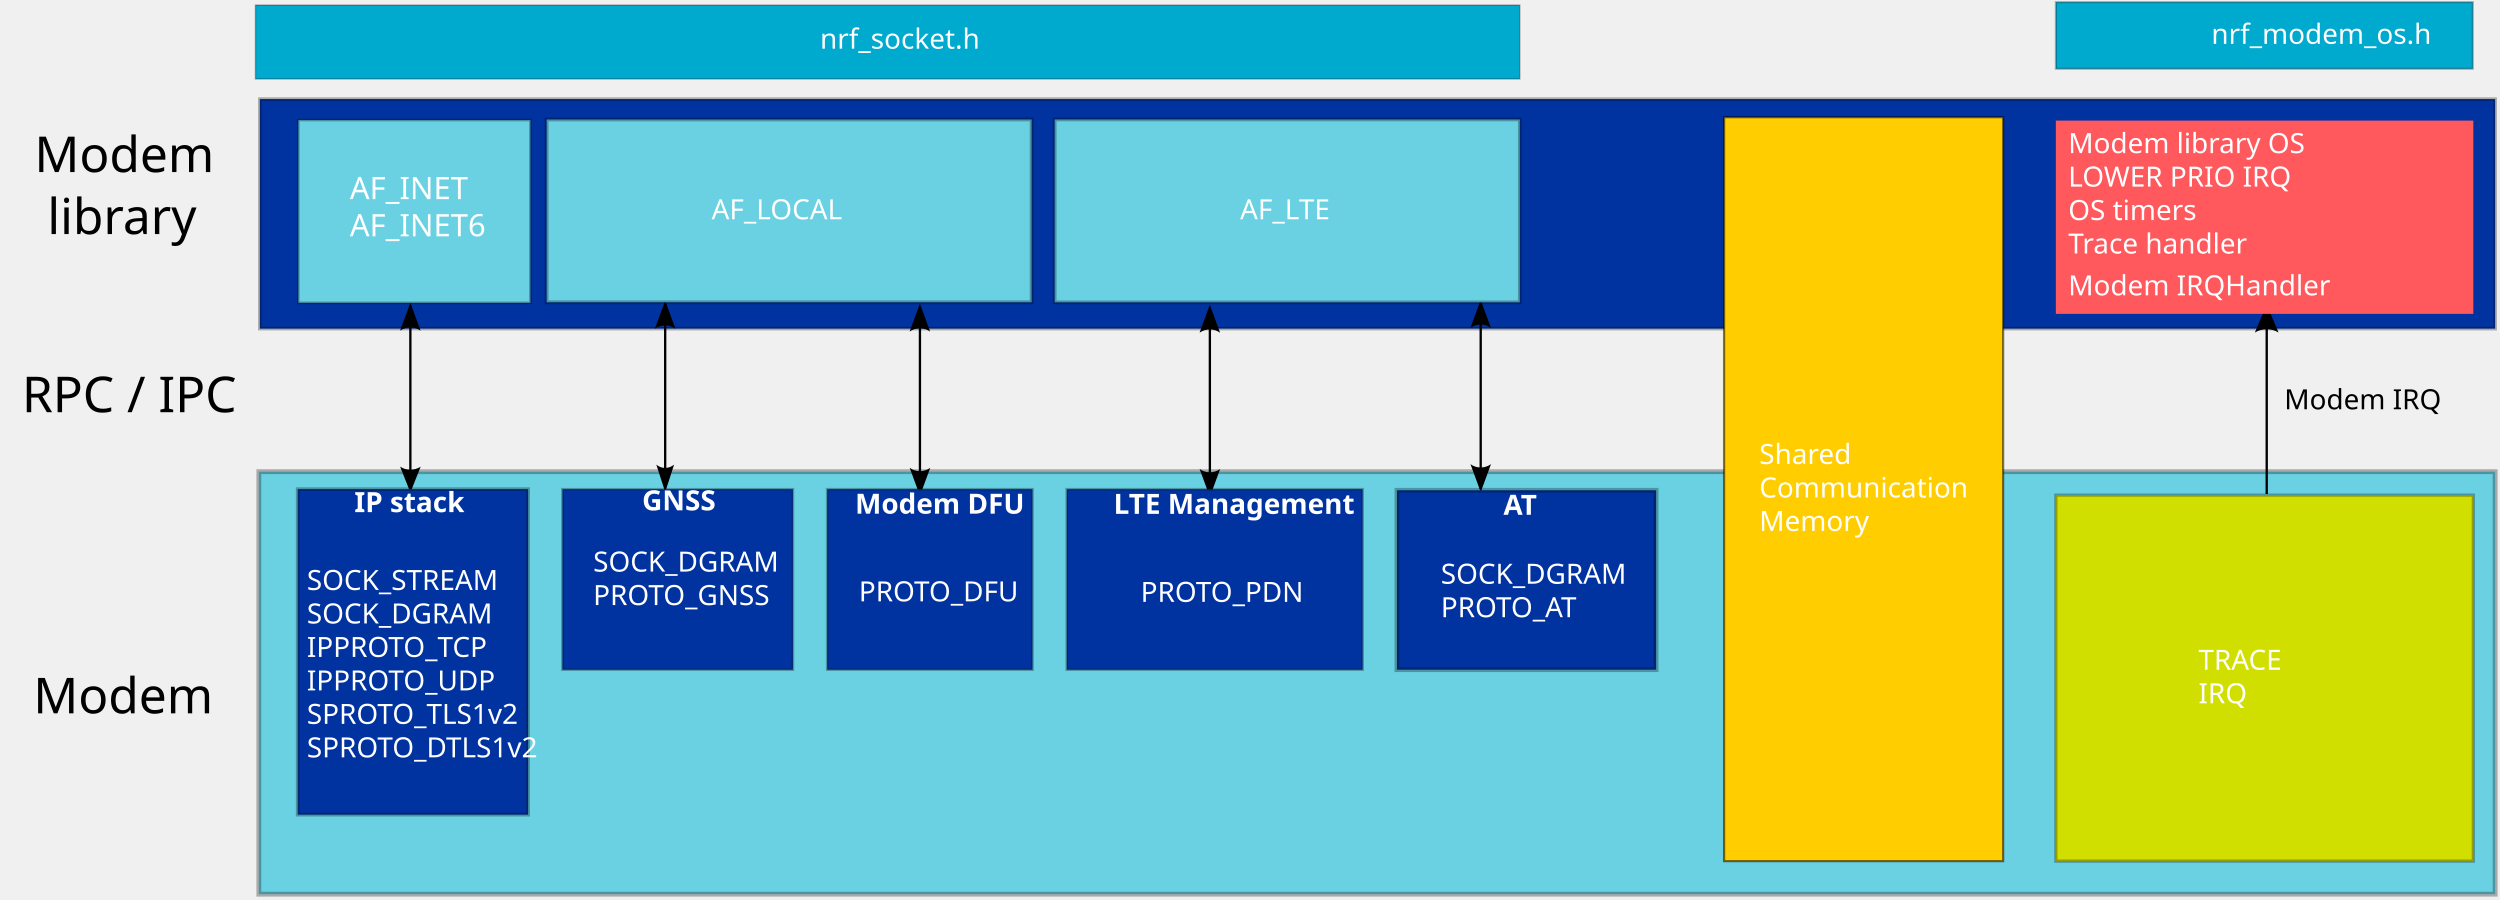
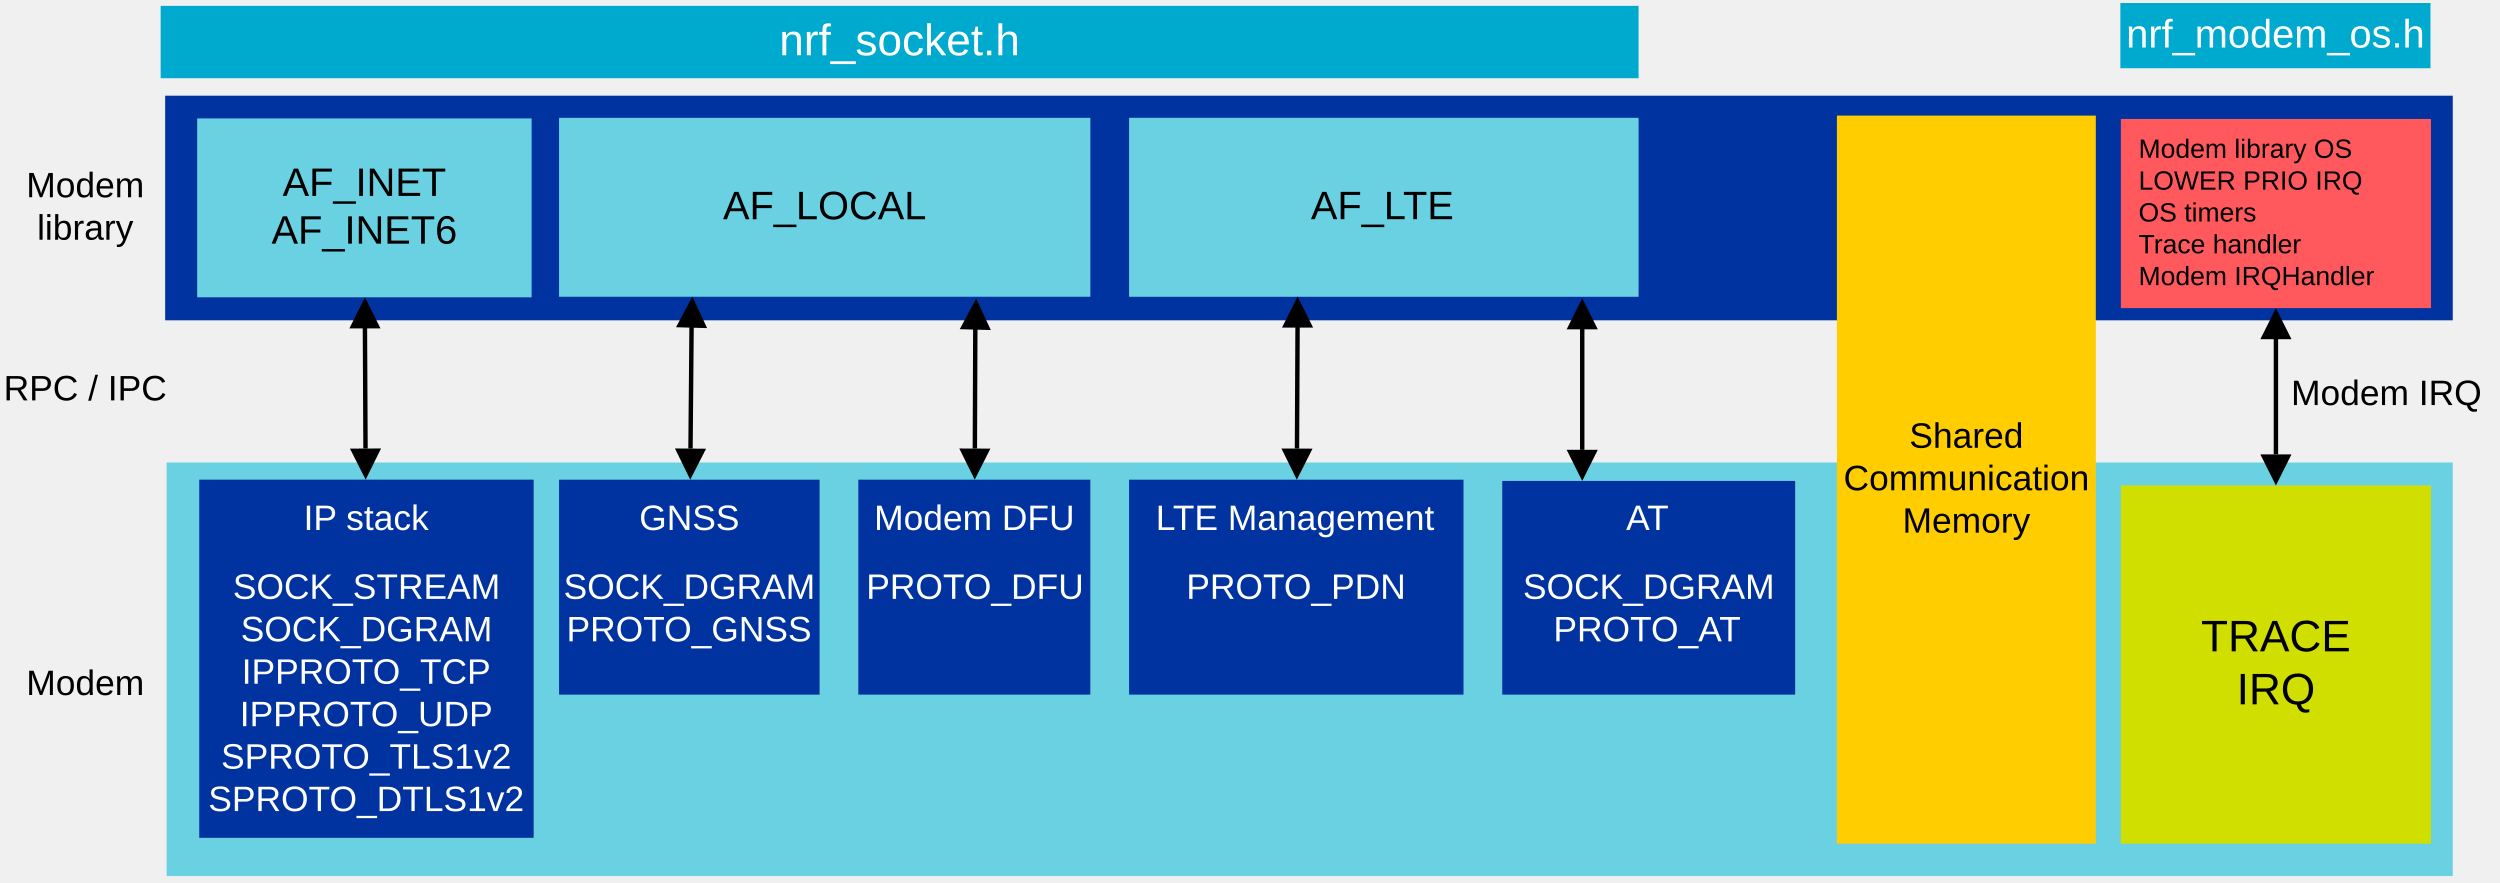
- <svg xmlns="http://www.w3.org/2000/svg" id="svg1100" version="1.1" class="st28" color-interpolation-filters="sRGB" xml:space="preserve" viewBox="0 0 806.61 290.066" height="4.029in" width="11.203in">
-   <defs id="defs1104">
- 
- 
- 
- 
- 
- 
- 
- 
- 
- 
- 
- 		
- 
- 
- 		
- 		
- 		
- 							</defs>
-   <style id="style559" type="text/css">
+ <svg xmlns="http://www.w3.org/2000/svg" xmlns:xlink="http://www.w3.org/1999/xlink" width="7.857in" height="2.775in" viewBox="0 0 565.705 199.799" xml:space="preserve" color-interpolation-filters="sRGB" class="st32">
+   <style type="text/css">
	
- 		.st1 {fill:#6ad1e3;stroke:#000000;stroke-linecap:butt;stroke-opacity:0.29;stroke-width:1.571}
- 		.st2 {fill:#0033a0;stroke:#000000;stroke-linecap:butt;stroke-opacity:0.29;stroke-width:1.162}
+ 		.st1 {fill:#6ad1e3;stroke:none;stroke-linecap:butt;stroke-width:1.571}
+ 		.st2 {fill:#0033a0;stroke:none;stroke-linecap:butt;stroke-width:1.162}
		.st3 {fill:none;stroke:none;stroke-linecap:butt;stroke-width:0.75}
- 		.st4 {fill:#000000;font-family:Calibri;font-size:1.333em}
- 		.st5 {fill:#00a9ce;stroke:#000000;stroke-linecap:butt;stroke-opacity:0.29;stroke-width:0.465}
- 		.st6 {fill:#000000;font-family:Calibri;font-size:0.75em}
- 		.st7 {fill:#ffffff;font-family:Calibri;font-size:0.75em}
- 		.st8 {fill:#00a9ce;stroke:#000000;stroke-linecap:butt;stroke-opacity:0.29;stroke-width:0.678}
- 		.st9 {fill:none;stroke:none;stroke-width:1}
- 		.st10 {fill:none}
- 		.st11 {stroke:#000000;stroke-linecap:butt;stroke-width:0.75}
- 		.st12 {fill:#000000;stroke:none;stroke-linecap:butt;stroke-width:0.516}
- 		.st13 {fill:none;stroke:none;stroke-width:1}
- 		.st14 {fill:#6ad1e3;stroke:#000000;stroke-linecap:butt;stroke-opacity:0.29;stroke-width:1.24}
- 		.st15 {fill:#6ad1e3;stroke:#000000;stroke-linecap:butt;stroke-opacity:0.29;stroke-width:0.868}
- 		.st16 {fill:#ffffff;font-family:Calibri;font-size:0.833em}
- 		.st17 {font-size:1em}
- 		.st18 {fill:#6ad1e3;stroke:#000000;stroke-linecap:butt;stroke-opacity:0.29;stroke-width:1.215}
- 		.st19 {fill:#d0df00;stroke:#000000;stroke-linecap:butt;stroke-opacity:0.29;stroke-width:1.051}
- 		.st20 {fill:#ffcd00;stroke:#000000;stroke-linecap:butt;stroke-opacity:0.53;stroke-width:0.717}
- 		.st21 {fill:#0033a0;stroke:#000000;stroke-linecap:butt;stroke-opacity:0.29;stroke-width:1.202}
- 		.st22 {fill:#ffffff;font-family:Calibri;font-size:0.75em;font-weight:bold}
- 		.st23 {fill:#0033a0;stroke:#000000;stroke-linecap:butt;stroke-opacity:0.29;stroke-width:0.841}
- 		.st24 {fill:#0033a0;stroke:#000000;stroke-linecap:butt;stroke-opacity:0.29;stroke-width:0.842}
- 		.st25 {fill:#0033a0;stroke:#000000;stroke-linecap:butt;stroke-opacity:0.29;stroke-width:0.844}
- 		.st26 {fill:#0033a0;stroke:#000000;stroke-linecap:butt;stroke-opacity:0.29;stroke-width:1.526}
- 		.st27 {fill:#ff585d;stroke:none;stroke-linecap:round;stroke-linejoin:round;stroke-width:0.75}
- 		.st28 {fill:none;fill-rule:evenodd;font-size:12px;overflow:visible;stroke-linecap:square;stroke-miterlimit:3}
+ 		.st4 {fill:#000000;font-family:Arial;font-size:0.667em}
+ 		.st5 {fill:#00a9ce;stroke:none;stroke-linecap:butt;stroke-width:0.465}
+ 		.st6 {fill:#ffffff;font-family:Arial;font-size:0.833em}
+ 		.st7 {fill:#00a9ce;stroke:none;stroke-linecap:butt;stroke-width:0.678}
+ 		.st8 {fill:#ffffff;font-family:Arial;font-size:0.75em}
+ 		.st9 {fill:#6ad1e3;stroke:none;stroke-linecap:butt;stroke-width:1.24}
+ 		.st10 {fill:#000000;font-family:Arial;font-size:0.75em}
+ 		.st11 {fill:#6ad1e3;stroke:none;stroke-linecap:butt;stroke-width:0.868}
+ 		.st12 {font-size:1em}
+ 		.st13 {fill:#6ad1e3;stroke:none;stroke-linecap:butt;stroke-width:1.215}
+ 		.st14 {fill:#d0df00;stroke:none;stroke-linecap:butt;stroke-width:1.051}
+ 		.st15 {fill:#000000;font-family:Arial;font-size:0.833em}
+ 		.st16 {fill:#ffcd00;stroke:none;stroke-linecap:butt;stroke-width:0.717}
+ 		.st17 {fill:#0033a0;stroke:none;stroke-linecap:butt;stroke-width:1.202}
+ 		.st18 {fill:#0033a0;stroke:none;stroke-linecap:butt;stroke-width:0.841}
+ 		.st19 {fill:#0033a0;stroke:none;stroke-linecap:butt;stroke-width:0.842}
+ 		.st20 {fill:#0033a0;stroke:none;stroke-linecap:butt;stroke-width:0.844}
+ 		.st21 {fill:#0033a0;stroke:none;stroke-linecap:butt;stroke-width:1.526}
+ 		.st22 {fill:#ff585d;stroke:none;stroke-width:1}
+ 		.st23 {fill:#000000;font-family:Arial;font-size:0.5em}
+ 		.st24 {marker-end:url(#mrkr4-70);marker-start:url(#mrkr4-68);stroke:#000000;stroke-linecap:butt;stroke-width:1}
+ 		.st25 {fill:#000000;fill-opacity:1;stroke:#000000;stroke-opacity:1;stroke-width:0.284}
+ 		.st26 {fill:none;stroke:none;stroke-linecap:butt;stroke-width:1.202}
+ 		.st27 {fill:#ffffff;font-family:Arial;font-size:0.667em}
+ 		.st28 {fill:none;stroke:none;stroke-linecap:butt;stroke-width:0.841}
+ 		.st29 {fill:none;stroke:none;stroke-linecap:butt;stroke-width:0.842}
+ 		.st30 {fill:none;stroke:none;stroke-linecap:butt;stroke-width:0.844}
+ 		.st31 {fill:none;stroke:none;stroke-linecap:butt;stroke-width:1.526}
+ 		.st32 {fill:none;fill-rule:evenodd;font-size:12px;overflow:visible;stroke-linecap:square;stroke-miterlimit:3}
	
	</style>
-   <g id="shape3-1" transform="translate(83.5096,-1.57095)">
-     <rect x="0" y="153.744" width="721.529" height="136.322" class="st1" id="rect565" style="fill:#6ad1e3;stroke:#000000;stroke-width:1.571;stroke-linecap:butt;stroke-opacity:0.29" />
-   </g>
-   <g id="shape10-3" transform="translate(83.841,-184.045)">
-     <rect x="0" y="216.014" width="721.198" height="74.052" class="st2" id="rect570" style="fill:#0033a0;stroke:#000000;stroke-width:1.162;stroke-linecap:butt;stroke-opacity:0.29" />
-   </g>
-   <g id="shape26-5" transform="translate(10.7504,-55.4435)">
-     <rect x="0" y="271.509" width="53.029" height="18.557" class="st3" id="rect577" style="fill:none;stroke:none;stroke-width:0.75;stroke-linecap:butt" />
-     <text x="0" y="285.58" class="st4" id="text579" style="font-size:16px;font-family:Calibri;fill:#000000">Modem</text>
-   </g>
-   <g id="shape27-8" transform="translate(82.4209,-264.59)">
-     <rect x="0" y="266.21" width="407.939" height="23.856" class="st5" id="rect584" style="fill:#00a9ce;stroke:#000000;stroke-width:0.465;stroke-linecap:butt;stroke-opacity:0.29" />
-   </g>
-   <g id="shape30-10" transform="translate(737.007,-155.326)">
-     <rect x="0" y="279.266" width="48.127" height="10.8" class="st3" id="rect591" style="fill:none;stroke:none;stroke-width:0.75;stroke-linecap:butt" />
-     <text x="0" y="287.37" class="st6" id="text593" style="font-size:9px;font-family:Calibri;fill:#000000">Modem IRQ</text>
-   </g>
-   <g id="shape31-13" transform="translate(264.572,-271.678)">
-     <rect x="0" y="279.266" width="55.527" height="10.8" class="st3" id="rect600" style="fill:none;stroke:none;stroke-width:0.75;stroke-linecap:butt" />
-     <text x="0" y="287.37" class="st7" id="text602" style="font-size:9px;font-family:Calibri;fill:#ffffff">nrf_socket.h</text>
-   </g>
-   <g id="shape34-16" transform="translate(663.307,-267.887)">
-     <rect x="0" y="268.565" width="134.537" height="21.501" class="st8" id="rect607" style="fill:#00a9ce;stroke:#000000;stroke-width:0.678;stroke-linecap:butt;stroke-opacity:0.29" />
-   </g>
-   <g id="group36-18" transform="translate(129.073,-131.168)">
-     <g id="group37-19" transform="translate(0,-3.55275)">
-       <g id="group38-20" transform="translate(3.32999)">
-         <g id="shape39-21">
-           <path d="m 0,233.4 c 0,56.67 0,56.67 0,56.67 z" class="st9" id="path618" style="fill:none;stroke:none;stroke-width:1" />
-         </g>
-         <g id="shape40-23">
-           <path d="m 0,233.4 c 0,56.67 0,56.67 0,56.67 z" class="st10" id="path623" style="fill:none" />
-           <path d="m 0,233.4 c 0,56.67 0,56.67 0,56.67" class="st11" id="path625" style="stroke:#000000;stroke-width:0.75;stroke-linecap:butt" />
-         </g>
-       </g>
-       <g id="shape41-26" transform="translate(0,-48.66)">
-         <path d="m 0,290.07 3.32,-9.01 3.31,9.01 C 4.67,288.63 2,288.64 0,290.07 Z" class="st12" id="path631" style="fill:#000000;stroke:none;stroke-width:0.516;stroke-linecap:butt" />
-       </g>
-     </g>
-     <g id="group42-28" transform="rotate(90,4.185,285.901)">
-       <g id="shape43-29" transform="rotate(180,4.175015,286.751)">
-         <path d="M 8.35,290.07 0,286.75 8.35,283.44 c -1.33,1.96 -1.32,4.63 0,6.63 z" class="st12" id="path639" style="fill:#000000;stroke:none;stroke-width:0.516;stroke-linecap:butt" />
-       </g>
-     </g>
-   </g>
-   <g id="group44-31" transform="translate(211.288,-131.31)">
-     <g id="group45-32" transform="translate(0,-7.28073)">
-       <g id="group46-33" transform="translate(3.32999)">
-         <g id="shape47-34">
-           <path d="m 0,236.62 c 0,53.45 0,53.45 0,53.45 z" class="st9" id="path652" style="fill:none;stroke:none;stroke-width:1" />
-         </g>
-         <g id="shape48-36">
-           <path d="m 0,236.62 c 0,53.45 0,53.45 0,53.45 z" class="st10" id="path657" style="fill:none" />
-           <path d="m 0,236.62 c 0,53.45 0,53.45 0,53.45" class="st11" id="path659" style="stroke:#000000;stroke-width:0.75;stroke-linecap:butt" />
-         </g>
-       </g>
-       <g id="shape49-39" transform="translate(0,-45.43)">
-         <path d="m 0,290.07 3.32,-9.01 3.31,9.01 C 4.67,288.63 2,288.64 0,290.07 Z" class="st12" id="path665" style="fill:#000000;stroke:none;stroke-width:0.516;stroke-linecap:butt" />
-       </g>
-     </g>
-     <g id="group50-41" transform="rotate(90,4.66,285.876)">
-       <g id="shape51-42" transform="rotate(180,4.42502,287.201)">
-         <path d="M 8.85,290.07 0,287.2 8.85,284.34 c -1.41,1.69 -1.41,4 0,5.73 z" class="st12" id="path673" style="fill:#000000;stroke:none;stroke-width:0.516;stroke-linecap:butt" />
-       </g>
-     </g>
-   </g>
-   <g id="group52-44" transform="translate(293.483,-130.119)">
-     <g id="group53-45" transform="translate(0,-0.993809)">
-       <g id="group54-46" transform="translate(3.32999)">
-         <g id="shape55-47">
-           <path d="m 0,230.07 v 60 z" class="st9" id="path686" style="fill:none;stroke:none;stroke-width:1" />
-         </g>
-         <g id="shape56-49">
-           <path d="m 0,230.07 v 60 z" class="st10" id="path691" style="fill:none" />
-           <path d="m 0,230.07 v 60" class="st11" id="path693" style="stroke:#000000;stroke-width:0.75;stroke-linecap:butt" />
-         </g>
-       </g>
-       <g id="shape57-52" transform="translate(0,-51.98)">
-         <path d="m 0,290.07 3.32,-9.02 3.31,9.02 C 4.67,288.63 2,288.63 0,290.07 Z" class="st12" id="path699" style="fill:#000000;stroke:none;stroke-width:0.516;stroke-linecap:butt" />
-       </g>
-     </g>
-     <g id="group58-54" transform="rotate(90,4.515,285.571)">
-       <g id="shape59-55" transform="rotate(180,4.50502,286.751)">
-         <path d="M 9.01,290.07 0,286.75 9.01,283.44 c -1.44,1.96 -1.43,4.63 0,6.63 z" class="st12" id="path707" style="fill:#000000;stroke:none;stroke-width:0.516;stroke-linecap:butt" />
-       </g>
-     </g>
-   </g>
-   <g id="group60-57" transform="translate(387.026,-129.751)">
-     <g id="group61-58" transform="translate(0,-0.993809)">
-       <g id="group62-59" transform="translate(3.32999)">
-         <g id="shape63-60">
-           <path d="m 0,230.07 v 60 z" class="st9" id="path720" style="fill:none;stroke:none;stroke-width:1" />
-         </g>
-         <g id="shape64-62">
-           <path d="m 0,230.07 v 60 z" class="st10" id="path725" style="fill:none" />
-           <path d="m 0,230.07 v 60" class="st11" id="path727" style="stroke:#000000;stroke-width:0.75;stroke-linecap:butt" />
-         </g>
-       </g>
-       <g id="shape65-65" transform="translate(0,-51.98)">
-         <path d="m 0,290.07 3.32,-9.02 3.31,9.02 C 4.67,288.63 2,288.63 0,290.07 Z" class="st12" id="path733" style="fill:#000000;stroke:none;stroke-width:0.516;stroke-linecap:butt" />
-       </g>
-     </g>
-     <g id="group66-67" transform="rotate(90,4.515,285.571)">
-       <g id="shape67-68" transform="rotate(180,4.50502,286.751)">
-         <path d="M 9.01,290.07 0,286.75 9.01,283.44 c -1.44,1.96 -1.43,4.63 0,6.63 z" class="st12" id="path741" style="fill:#000000;stroke:none;stroke-width:0.516;stroke-linecap:butt" />
-       </g>
-     </g>
-   </g>
-   <g id="group68-70" transform="translate(474.41,-131.31)">
-     <g id="group69-71" transform="translate(0,-0.993809)">
-       <g id="group70-72" transform="translate(3.32999)">
-         <g id="shape71-73">
-           <path d="m 0,230.07 v 60 z" class="st9" id="path754" style="fill:none;stroke:none;stroke-width:1" />
-         </g>
-         <g id="shape72-75">
-           <path d="m 0,230.07 v 60 z" class="st10" id="path759" style="fill:none" />
-           <path d="m 0,230.07 v 60" class="st11" id="path761" style="stroke:#000000;stroke-width:0.75;stroke-linecap:butt" />
-         </g>
-       </g>
-       <g id="shape73-78" transform="translate(0,-51.98)">
-         <path d="m 0,290.07 3.32,-9.02 3.31,9.02 C 4.67,288.63 2,288.63 0,290.07 Z" class="st12" id="path767" style="fill:#000000;stroke:none;stroke-width:0.516;stroke-linecap:butt" />
-       </g>
-     </g>
-     <g id="group74-80" transform="rotate(90,4.515,285.571)">
-       <g id="shape75-81" transform="rotate(180,4.50502,286.751)">
-         <path d="M 9.01,290.07 0,286.75 9.01,283.44 c -1.44,1.96 -1.43,4.63 0,6.63 z" class="st12" id="path775" style="fill:#000000;stroke:none;stroke-width:0.516;stroke-linecap:butt" />
-       </g>
-     </g>
-   </g>
-   <g id="group76-83" transform="translate(728.023,-130.693)">
-     <g id="group77-84" transform="translate(3.31999)">
-       <g id="shape78-85">
-         <path d="M 0,290.07 V 229.41 Z" class="st13" id="path786" style="fill:none;stroke:none;stroke-width:1" />
-       </g>
-       <g id="group79-87">
-         <g id="shape80-88">
-           <path d="M 0,290.07 V 229.41 Z" class="st9" id="path793" style="fill:none;stroke:none;stroke-width:1" />
-         </g>
-         <g id="shape81-90">
-           <path d="M 0,290.07 V 229.41 Z" class="st10" id="path798" style="fill:none" />
-           <path d="M 0,290.07 V 229.41" class="st11" id="path800" style="stroke:#000000;stroke-width:0.75;stroke-linecap:butt" />
-         </g>
-       </g>
-     </g>
-     <g id="group82-93" transform="rotate(-90,-22.4705,260.4505)">
-       <g id="shape83-94" transform="rotate(180,4.50502,286.2365)">
-         <path d="M 9.01,290.07 0,286.23 9.01,282.41 c -1.44,2.26 -1.43,5.35 0,7.66 z" class="st12" id="path809" style="fill:#000000;stroke:none;stroke-width:0.516;stroke-linecap:butt" />
-       </g>
-     </g>
-   </g>
-   <g id="group245-96" transform="translate(0.75,-12.2359)">
-     <g id="group143-97" transform="translate(175.624,-180.312)">
-       <g id="shape144-98">
-         <rect x="0" y="231.092" width="156.474" height="58.974" class="st14" id="rect820" style="fill:#6ad1e3;stroke:#000000;stroke-width:1.24;stroke-linecap:butt;stroke-opacity:0.29" />
-       </g>
-       <g id="shape145-100" transform="translate(53.2171,-24.085)">
-         <rect x="0" y="279.266" width="50.04" height="10.8" class="st3" id="rect827" style="fill:none;stroke:none;stroke-width:0.75;stroke-linecap:butt" />
-         <text x="0" y="287.37" class="st7" id="text829" style="font-size:9px;font-family:Calibri;fill:#ffffff">AF_LOCAL</text>
-       </g>
-     </g>
-     <g id="group146-103" transform="translate(95.5041,-180.126)">
-       <g id="shape147-104">
-         <rect x="0" y="231.092" width="74.882" height="58.974" class="st15" id="rect837" style="fill:#6ad1e3;stroke:#000000;stroke-width:0.868;stroke-linecap:butt;stroke-opacity:0.29" />
-       </g>
-       <g id="shape148-106" transform="translate(16.6039,-13.4494)">
-         <rect x="0" y="256.05" width="41.674" height="34.016" class="st3" id="rect844" style="fill:none;stroke:none;stroke-width:0.75;stroke-linecap:butt" />
-         <text x="0" y="270.05" class="st16" id="text848" style="font-size:10px;font-family:Calibri;fill:#ffffff">AF_INET <tspan x="0" dy="1.2em" class="st17" id="tspan846" style="font-size:10px">AF_INET6</tspan>
+   <defs id="Markers">
+     <g id="lend4">
+       <path d="M 2 1 L 0 0 L 2 -1 L 2 1 " style="stroke:none" />
+     </g>
+     <marker id="mrkr4-68" class="st25" refX="6.68" orient="auto" markerUnits="strokeWidth" overflow="visible">
+       <use xlink:href="#lend4" transform="scale(3.52) " />
+     </marker>
+     <marker id="mrkr4-70" class="st25" refX="-7.04" orient="auto" markerUnits="strokeWidth" overflow="visible">
+       <use xlink:href="#lend4" transform="scale(-3.52,-3.52) " />
+     </marker>
+   </defs>
+   <g>
+     <g id="shape2053-1" transform="translate(37.7111,-1.57095)">
+       <rect x="0" y="106.231" width="517.304" height="93.567" class="st1" />
+     </g>
+     <g id="shape2054-3" transform="translate(37.3734,-127.319)">
+       <rect x="0" y="148.972" width="517.642" height="50.827" class="st2" />
+     </g>
+     <g id="shape2055-5" transform="translate(4.13776,-38.5477)">
+       <rect x="0" y="187.062" width="30.287" height="12.737" class="st3" />
+       <text x="1.81" y="195.82" class="st4">Modem</text>
+     </g>
+     <g id="shape2056-8" transform="translate(36.3541,-182.1)">
+       <rect x="0" y="183.424" width="334.428" height="16.374" class="st5" />
+       <text x="139.98" y="194.61" class="st6">nrf_socket.h</text>
+     </g>
+     <g id="shape2057-11" transform="translate(515.002,-103.161)">
+       <rect x="0" y="185.041" width="49.954" height="14.758" class="st3" />
+       <text x="3.42" y="194.82" class="st4">Modem IRQ</text>
+     </g>
+     <g id="shape2059-14" transform="translate(479.802,-184.363)">
+       <rect x="0" y="185.041" width="70.171" height="14.758" class="st7" />
+       <text x="1.32" y="195.12" class="st8">nrf_modem_os.h</text>
+     </g>
+     <g id="shape2110-17" transform="translate(126.503,-132.652)">
+       <rect x="0" y="159.321" width="120.224" height="40.478" class="st9" />
+       <text x="37.1" y="182.26" class="st10">AF_LOCAL</text>
+     </g>
+     <g id="shape2113-20" transform="translate(44.6199,-132.525)">
+       <rect x="0" y="159.321" width="75.676" height="40.478" class="st11" />
+       <text x="19.33" y="176.86" class="st10">AF_INET <tspan x="16.83" dy="1.2em" class="st12">AF_INET6</tspan>
+       </text>
+     </g>
+     <g id="shape2116-24" transform="translate(255.49,-132.643)">
+       <rect x="0" y="159.303" width="115.291" height="40.496" class="st13" />
+       <text x="41.14" y="182.25" class="st10">AF_LTE</text>
+     </g>
+     <g id="shape2119-27" transform="translate(479.916,-8.89107)">
+       <rect x="0" y="118.744" width="70.171" height="81.055" class="st14" />
+       <text x="18.14" y="156.27" class="st15">TRACE <tspan x="26.2" dy="1.2em" class="st12">IRQ</tspan>
+       </text>
+     </g>
+     <g id="shape2122-31" transform="translate(415.661,-8.89107)">
+       <rect x="0" y="35.047" width="58.585" height="164.752" class="st16" />
+       <text x="16.39" y="110.22" class="st4">Shared <tspan x="1.5" dy="1.2em" class="st12">Communication </tspan>
+         <tspan x="14.85" dy="1.2em" class="st12">Memory</tspan>
+       </text>
+     </g>
+     <g id="shape2124-36" transform="translate(4.13776,-142.423)">
+       <rect x="0" y="179.127" width="30.287" height="20.672" class="st3" />
+       <text x="1.81" y="187.06" class="st4">Modem <tspan x="4.25" dy="1.2em" class="st12">library</tspan>
+       </text>
+     </g>
+     <g id="shape2126-40" transform="translate(45.0852,-10.2123)">
+       <rect x="0" y="118.744" width="75.676" height="81.055" class="st17" />
+     </g>
+     <g id="shape2128-42" transform="translate(61.1453,-23.7283)">
+       <rect x="0" y="142.725" width="54.254" height="57.074" class="st3" />
+     </g>
+     <g id="shape2130-44" transform="translate(126.503,-42.615)">
+       <rect x="0" y="151.159" width="58.954" height="48.64" class="st18" />
+     </g>
+     <g id="shape2134-46" transform="translate(194.22,-42.615)">
+       <rect x="0" y="151.155" width="52.506" height="48.644" class="st19" />
+     </g>
+     <g id="shape2138-48" transform="translate(255.49,-42.615)">
+       <rect x="0" y="151.159" width="75.676" height="48.64" class="st20" />
+     </g>
+     <g id="shape2142-50" transform="translate(339.93,-42.615)">
+       <rect x="0" y="151.44" width="66.285" height="48.358" class="st21" />
+     </g>
+     <g id="shape2146-52" transform="translate(0.75,-101.263)">
+       <rect x="0" y="179.127" width="37.062" height="20.672" class="st3" />
+       <text x="0.08" y="191.86" class="st4">RPC / IPC</text>
+     </g>
+     <g id="shape2147-55" transform="translate(479.916,-130.082)">
+       <rect x="0" y="156.995" width="70.171" height="42.804" class="st22" />
+       <text x="4" y="165.8" class="st23">Modem library OS <tspan x="4" dy="1.2em" class="st12">LOWER PRIO IRQ </tspan>
+         <tspan x="4" dy="1.2em" class="st12">OS timers </tspan>
+         <tspan x="4" dy="1.2em" class="st12">Trace handler</tspan>
+         <tspan x="4" dy="1.2em" class="st12">Modem IRQHandler</tspan>
+       </text>
+     </g>
+     <g id="shape2169-62" transform="translate(75.5576,-132.525)">
+       <path d="M7.02 206.48 L7.02 206.84 L7.15 234.02" class="st24" />
+     </g>
+     <g id="shape2170-71" transform="translate(163.459,-132.694)">
+       <path d="M-6.96 206.48 L-6.97 206.84 L-7.21 234.2" class="st24" />
+     </g>
+     <g id="shape2171-78" transform="translate(227.732,-132.253)">
+       <path d="M-7.03 206.48 L-7.04 206.84 L-7.14 233.75" class="st24" />
+     </g>
+     <g id="shape2172-85" transform="translate(300.633,-132.716)">
+       <path d="M-7.02 206.48 L-7.02 206.84 L-7.15 234.22" class="st24" />
+     </g>
+     <g id="shape2173-92" transform="translate(350.939,-132.323)">
+       <path d="M7.09 206.48 L7.09 206.84 L7.09 234.11" class="st24" />
+     </g>
+     <g id="shape2174-99" transform="translate(522.088,-130.082)">
+       <path d="M-7.09 206.48 L-7.09 206.84 L-7.09 232.9" class="st24" />
+     </g>
+     <g id="group2190-106" transform="translate(45.0852,-14.4111)">
+       <g id="shape2175-107">
+         <rect x="0" y="142.725" width="75.676" height="57.074" class="st26" />
+         <text x="7.61" y="149.92" class="st27">SOCK_STREAM <tspan x="9.39" dy="1.2em" class="st12">SOCK_DGRAM </tspan>
+           <tspan x="9.61" dy="1.2em" class="st12">IPPROTO_TCP </tspan>
+           <tspan x="9.17" dy="1.2em" class="st12">IPPROTO_UDP </tspan>
+           <tspan x="4.94" dy="1.2em" class="st12">SPROTO_TLS1v2 </tspan>
+           <tspan x="2.05" dy="1.2em" class="st12">SPROTO_DTLS1v2</tspan>
        </text>
      </g>
-     </g>
-     <g id="group149-110" transform="translate(339.539,-180.299)">
-       <g id="shape150-111">
-         <rect x="0" y="231.067" width="150.071" height="58.999" class="st18" id="rect856" style="fill:#6ad1e3;stroke:#000000;stroke-width:1.215;stroke-linecap:butt;stroke-opacity:0.29" />
-       </g>
-       <g id="shape151-113" transform="translate(59.8304,-24.0985)">
-         <rect x="0" y="279.266" width="30.41" height="10.8" class="st3" id="rect863" style="fill:none;stroke:none;stroke-width:0.75;stroke-linecap:butt" />
-         <text x="-0.01" y="287.37" class="st7" id="text865" style="font-size:9px;font-family:Calibri;fill:#ffffff">AF_LTE</text>
-       </g>
-     </g>
-     <g id="group158-116" transform="translate(662.557)">
-       <g id="shape159-117">
-         <rect x="0" y="171.975" width="134.699" height="118.091" class="st19" id="rect873" style="fill:#d0df00;stroke:#000000;stroke-width:1.051;stroke-linecap:butt;stroke-opacity:0.29" />
-       </g>
-       <g id="shape160-119" transform="translate(46.0027,-45.6562)">
-         <rect x="0" y="263.287" width="42.694" height="26.779" class="st3" id="rect880" style="fill:none;stroke:none;stroke-width:0.75;stroke-linecap:butt" />
-         <text x="0" y="273.98" class="st7" id="text884" style="font-size:9px;font-family:Calibri;fill:#ffffff">TRACE <tspan x="0" dy="1.2em" class="st17" id="tspan882" style="font-size:9px">IRQ</tspan>
+       <g id="shape2180-115" transform="translate(2.39808E-14,-59.9204)">
+         <rect x="0" y="187.062" width="75.676" height="12.737" class="st26" />
+         <text x="23.61" y="194.26" class="st27">IP stack</text>
+       </g>
+     </g>
+     <g id="group2191-118" transform="translate(126.503,-50.8131)">
+       <g id="shape2181-119">
+         <rect x="0" y="179.127" width="58.954" height="20.672" class="st28" />
+         <text x="1.03" y="186.33" class="st27">SOCK_DGRAM <tspan x="1.69" dy="1.2em" class="st12">PROTO_GNSS</tspan>
        </text>
      </g>
-     </g>
-     <g id="group161-123" transform="translate(555.516)">
-       <g id="shape162-124">
-         <rect x="0" y="50.033" width="90.033" height="240.033" class="st20" id="rect892" style="fill:#ffcd00;stroke:#000000;stroke-width:0.717;stroke-linecap:butt;stroke-opacity:0.53" />
-       </g>
-       <g id="shape163-126" transform="translate(11.3483,-83.397)">
-         <rect x="0" y="216.82" width="67.336" height="73.246" class="st3" id="rect899" style="fill:none;stroke:none;stroke-width:0.75;stroke-linecap:butt" />
-         <text x="0" y="245.33" class="st7" id="text905" style="font-size:9px;font-family:Calibri;fill:#ffffff">Shared <tspan x="0" dy="1.2em" class="st17" id="tspan901" style="font-size:9px">Communication </tspan>
-           <tspan x="0" dy="1.2em" class="st17" id="tspan903" style="font-size:9px">Memory</tspan>
+       <g id="shape2183-123" transform="translate(5.19584E-14,-23.5184)">
+         <rect x="0" y="187.062" width="58.954" height="12.737" class="st26" />
+         <text x="18.14" y="194.26" class="st27">GNSS</text>
+       </g>
+     </g>
+     <g id="group2192-126" transform="translate(194.22,-58.7481)">
+       <g id="shape2177-127" transform="translate(0.206218,0)">
+         <rect x="0" y="187.062" width="52.506" height="12.737" class="st29" />
+         <text x="1.59" y="194.26" class="st27">PROTO_DFU</text>
+       </g>
+       <g id="shape2184-130" transform="translate(1.19904E-14,-15.5835)">
+         <rect x="0" y="187.062" width="52.506" height="12.737" class="st26" />
+         <text x="3.58" y="194.26" class="st27">Modem DFU</text>
+       </g>
+     </g>
+     <g id="group2193-133" transform="translate(255.49,-58.7481)">
+       <g id="shape2179-134" transform="translate(9.23663E-06,0)">
+         <rect x="0" y="187.062" width="75.676" height="12.737" class="st30" />
+         <text x="12.95" y="194.26" class="st27">PROTO_PDN</text>
+       </g>
+       <g id="shape2186-137" transform="translate(9.23663E-06,-15.5835)">
+         <rect x="0" y="187.062" width="75.676" height="12.737" class="st26" />
+         <text x="6.04" y="194.26" class="st27">LTE Management</text>
+       </g>
+     </g>
+     <g id="group2194-140" transform="translate(339.93,-50.8131)">
+       <g id="shape2178-141">
+         <rect x="0" y="179.127" width="66.285" height="20.672" class="st31" />
+         <text x="4.69" y="186.33" class="st27">SOCK_DGRAM <tspan x="11.58" dy="1.2em" class="st12">PROTO_AT</tspan>
        </text>
      </g>
-     </g>
-     <rect style="fill:none;stroke:none;stroke-width:0.75;stroke-linecap:butt" id="rect913" class="st3" height="30.117" width="72.95" y="65.401" x="0" />
-     <text style="font-style:normal;font-variant:normal;font-weight:normal;font-stretch:normal;font-size:16px;font-family:Calibri;-inkscape-font-specification:'Calibri, Normal';font-variant-ligatures:normal;font-variant-caps:normal;font-variant-numeric:normal;font-feature-settings:normal;text-align:start;writing-mode:lr-tb;direction:ltr;text-anchor:start;fill:#000000" id="text915" class="st4" y="67.747" x="10.365">
-       <tspan y="67.747" x="10.365" id="tspan1429">Modem</tspan>
-       <tspan y="87.747" x="10.365" id="tspan1431"> library</tspan>
-     </text>
-     <g id="group219-134" transform="translate(95.3041,-14.9927)">
-       <g id="shape4-135">
-         <rect x="0" y="185.042" width="74.348" height="105.024" class="st21" id="rect922" style="fill:#0033a0;stroke:#000000;stroke-width:1.202;stroke-linecap:butt;stroke-opacity:0.29" />
-       </g>
-       <g id="shape6-137" transform="translate(18.2778,-95.6013)">
-         <rect x="0" y="280.644" width="37.792" height="9.422" class="st3" id="rect929" style="fill:none;stroke:none;stroke-width:0.75;stroke-linecap:butt" />
-         <text x="0" y="288.05" class="st22" id="text931" style="font-weight:bold;font-size:9px;font-family:Calibri;fill:#ffffff">IP stack</text>
-       </g>
-       <g id="shape19-140" transform="translate(2.95148,-6.62423)">
-         <rect x="0" y="206.913" width="68.445" height="83.153" class="st3" id="rect938" style="fill:none;stroke:none;stroke-width:0.75;stroke-linecap:butt" />
-         <text x="0" y="224.2" class="st7" id="text950" style="font-size:9px;font-family:Calibri;fill:#ffffff">SOCK_STREAM <tspan x="0" dy="1.2em" class="st17" id="tspan940" style="font-size:9px">SOCK_DGRAM </tspan>
-           <tspan x="0" dy="1.2em" class="st17" id="tspan942" style="font-size:9px">IPPROTO_TCP </tspan>
-           <tspan x="0" dy="1.2em" class="st17" id="tspan944" style="font-size:9px">IPPROTO_UDP </tspan>
-           <tspan x="0" dy="1.2em" class="st17" id="tspan946" style="font-size:9px">SPROTO_TLS1v2 </tspan>
-           <tspan x="0" dy="1.2em" class="st17" id="tspan948" style="font-size:9px">SPROTO_DTLS1v2</tspan>
-         </text>
-       </g>
-     </g>
-     <g id="group221-148" transform="translate(180.708,-61.7643)">
-       <g id="shape5-149">
-         <rect x="0" y="231.83" width="74.373" height="58.236" class="st23" id="rect958" style="fill:#0033a0;stroke:#000000;stroke-width:0.841;stroke-linecap:butt;stroke-opacity:0.29" />
-       </g>
-       <g id="shape7-151" transform="translate(25.7317,-49.9916)">
-         <rect x="0" y="281.822" width="22.91" height="8.244" class="st3" id="rect965" style="fill:none;stroke:none;stroke-width:0.75;stroke-linecap:butt" />
-         <text x="-0.01" y="288.64" class="st22" id="text967" style="font-weight:bold;font-size:9px;font-family:Calibri;fill:#ffffff">GNSS</text>
-       </g>
-       <g id="shape23-154" transform="translate(9.92414,-19.1794)">
-         <rect x="0" y="270.523" width="54.525" height="19.543" class="st3" id="rect974" style="fill:none;stroke:none;stroke-width:0.75;stroke-linecap:butt" />
-         <text x="0" y="277.59" class="st7" id="text978" style="font-size:9px;font-family:Calibri;fill:#ffffff">SOCK_DGRAM <tspan x="0" dy="1.2em" class="st17" id="tspan976" style="font-size:9px">PROTO_GNSS</tspan>
-         </text>
-       </g>
-     </g>
-     <g id="group222-158" transform="translate(266.137,-61.7643)">
-       <g id="shape11-159">
-         <rect x="0" y="231.825" width="66.24" height="58.241" class="st24" id="rect986" style="fill:#0033a0;stroke:#000000;stroke-width:0.842;stroke-linecap:butt;stroke-opacity:0.29" />
-       </g>
-       <g id="shape12-161" transform="translate(8.99479,-47.8342)">
-         <rect x="0" y="279.66" width="48.25" height="10.406" class="st3" id="rect993" style="fill:none;stroke:none;stroke-width:0.75;stroke-linecap:butt" />
-         <text x="0" y="287.56" class="st22" id="text995" style="font-weight:bold;font-size:9px;font-family:Calibri;fill:#ffffff">Modem DFU</text>
-       </g>
-       <g id="shape100-164" transform="translate(10.2078,-19.5482)">
-         <rect x="0" y="279.66" width="45.824" height="10.406" class="st3" id="rect1002" style="fill:none;stroke:none;stroke-width:0.75;stroke-linecap:butt" />
-         <text x="0" y="287.56" class="st7" id="text1004" style="font-size:9px;font-family:Calibri;fill:#ffffff">PROTO_DFU</text>
-       </g>
-     </g>
-     <g id="group223-167" transform="translate(343.433,-61.7643)">
-       <g id="shape8-168">
-         <rect x="0" y="231.83" width="95.469" height="58.236" class="st25" id="rect1012" style="fill:#0033a0;stroke:#000000;stroke-width:0.844;stroke-linecap:butt;stroke-opacity:0.29" />
-       </g>
-       <g id="shape9-170" transform="translate(15.1004,-47.7366)">
-         <rect x="0" y="279.567" width="65.268" height="10.499" class="st3" id="rect1019" style="fill:none;stroke:none;stroke-width:0.75;stroke-linecap:butt" />
-         <text x="0" y="287.52" class="st22" id="text1021" style="font-weight:bold;font-size:9px;font-family:Calibri;fill:#ffffff">LTE Management</text>
-       </g>
-       <g id="shape25-173" transform="translate(23.8351,-19.3381)">
-         <rect x="0" y="279.567" width="47.799" height="10.499" class="st3" id="rect1028" style="fill:none;stroke:none;stroke-width:0.75;stroke-linecap:butt" />
-         <text x="0" y="287.52" class="st7" id="text1030" style="font-size:9px;font-family:Calibri;fill:#ffffff">PROTO_PDN</text>
-       </g>
-     </g>
-     <g id="group224-176" transform="translate(449.958,-61.7643)">
-       <g id="shape15-177">
-         <rect x="0" y="232.167" width="83.622" height="57.898" class="st26" id="rect1038" style="fill:#0033a0;stroke:#000000;stroke-width:1.526;stroke-linecap:butt;stroke-opacity:0.29" />
-       </g>
-       <g id="shape16-179" transform="translate(34.3657,-47.4347)">
-         <rect x="0" y="279.602" width="14.891" height="10.464" class="st3" id="rect1045" style="fill:none;stroke:none;stroke-width:0.75;stroke-linecap:butt" />
-         <text x="0" y="287.53" class="st22" id="text1047" style="font-weight:bold;font-size:9px;font-family:Calibri;fill:#ffffff">AT</text>
-       </g>
-       <g id="shape21-182" transform="translate(14.1732,-12.7722)">
-         <rect x="0" y="265.529" width="68.151" height="24.537" class="st3" id="rect1054" style="fill:none;stroke:none;stroke-width:0.75;stroke-linecap:butt" />
-         <text x="-0.01" y="275.1" class="st7" id="text1058" style="font-size:9px;font-family:Calibri;fill:#ffffff">SOCK_DGRAM <tspan x="-0.01" dy="1.2em" class="st17" id="tspan1056" style="font-size:9px">PROTO_AT</tspan>
-         </text>
-       </g>
-     </g>
-     <g id="shape238-186" transform="translate(712.727,-261.002)">
-       <rect x="0" y="279.266" width="34.196" height="10.8" class="st3" id="rect1066" style="fill:none;stroke:none;stroke-width:0.75;stroke-linecap:butt" />
-       <text x="0" y="287.37" class="st7" id="text1068" style="font-size:9px;font-family:Calibri;fill:#ffffff">nrf_modem_os.h</text>
-     </g>
-     <g id="shape240-189" transform="translate(6.33612,-134.58)">
-       <rect x="0" y="259.949" width="62.362" height="30.117" class="st3" id="rect1075" style="fill:none;stroke:none;stroke-width:0.75;stroke-linecap:butt" />
-       <text x="0" y="279.8" class="st4" id="text1077" style="font-size:16px;font-family:Calibri;fill:#000000">RPC / IPC</text>
-     </g>
-   </g>
-   <g id="shape253-192" transform="translate(663.307,-188.803)">
-     <rect x="0" y="227.704" width="134.699" height="62.362" class="st27" id="rect1085" style="fill:#ff585d;stroke:none;stroke-width:0.75;stroke-linecap:round;stroke-linejoin:round" />
-     <text x="4" y="238.19" class="st7" id="text1095" style="font-size:9px;font-family:Calibri;fill:#ffffff">Modem library OS <tspan x="4" dy="1.2em" class="st17" id="tspan1087" style="font-size:9px">LOWER PRIO IRQ </tspan>
-       <tspan x="4" dy="1.2em" class="st17" id="tspan1089" style="font-size:9px">OS timers </tspan>
-       <tspan x="4" dy="1.2em" class="st17" id="tspan1091" style="font-size:9px">Trace handler</tspan>
-       <tspan x="4" dy="1.5em" class="st17" id="tspan1093" style="font-size:9px">Modem IRQHandler</tspan>
-     </text>
+       <g id="shape2189-145" transform="translate(6.88931,-23.5184)">
+         <rect x="0" y="187.062" width="52.506" height="12.737" class="st26" />
+         <text x="21.14" y="194.26" class="st27">AT</text>
+       </g>
+     </g>
  </g>
</svg>
